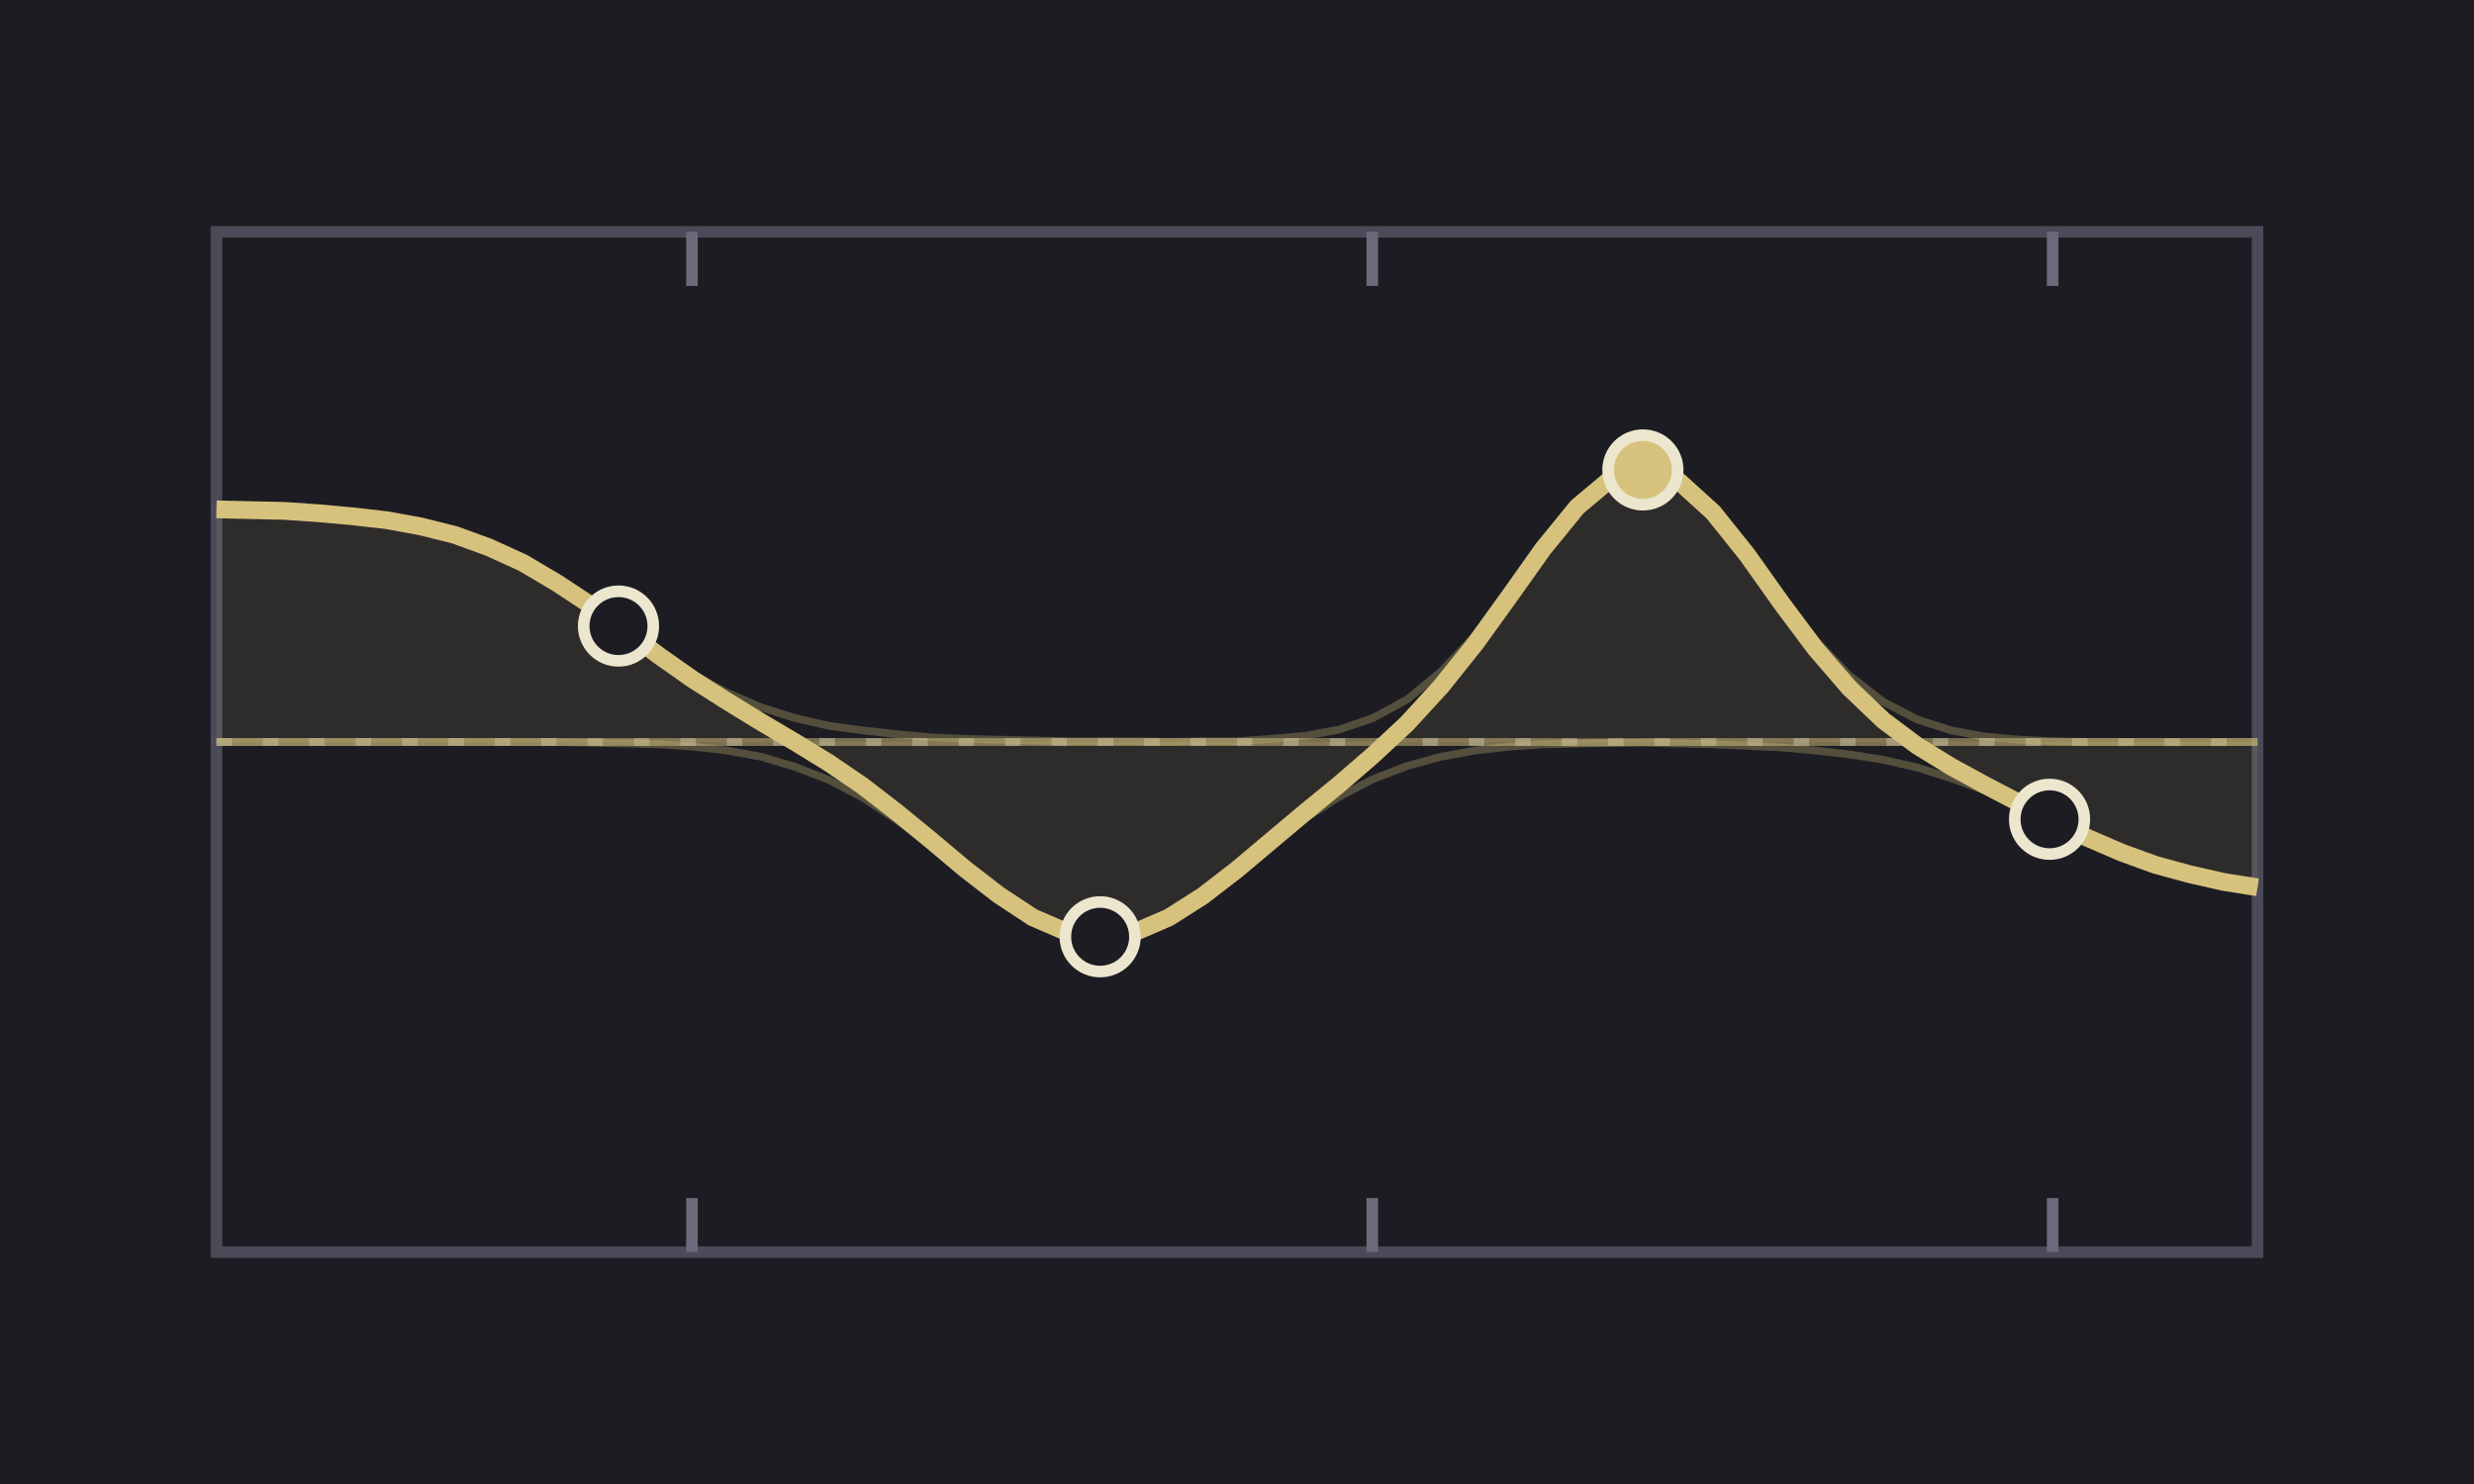
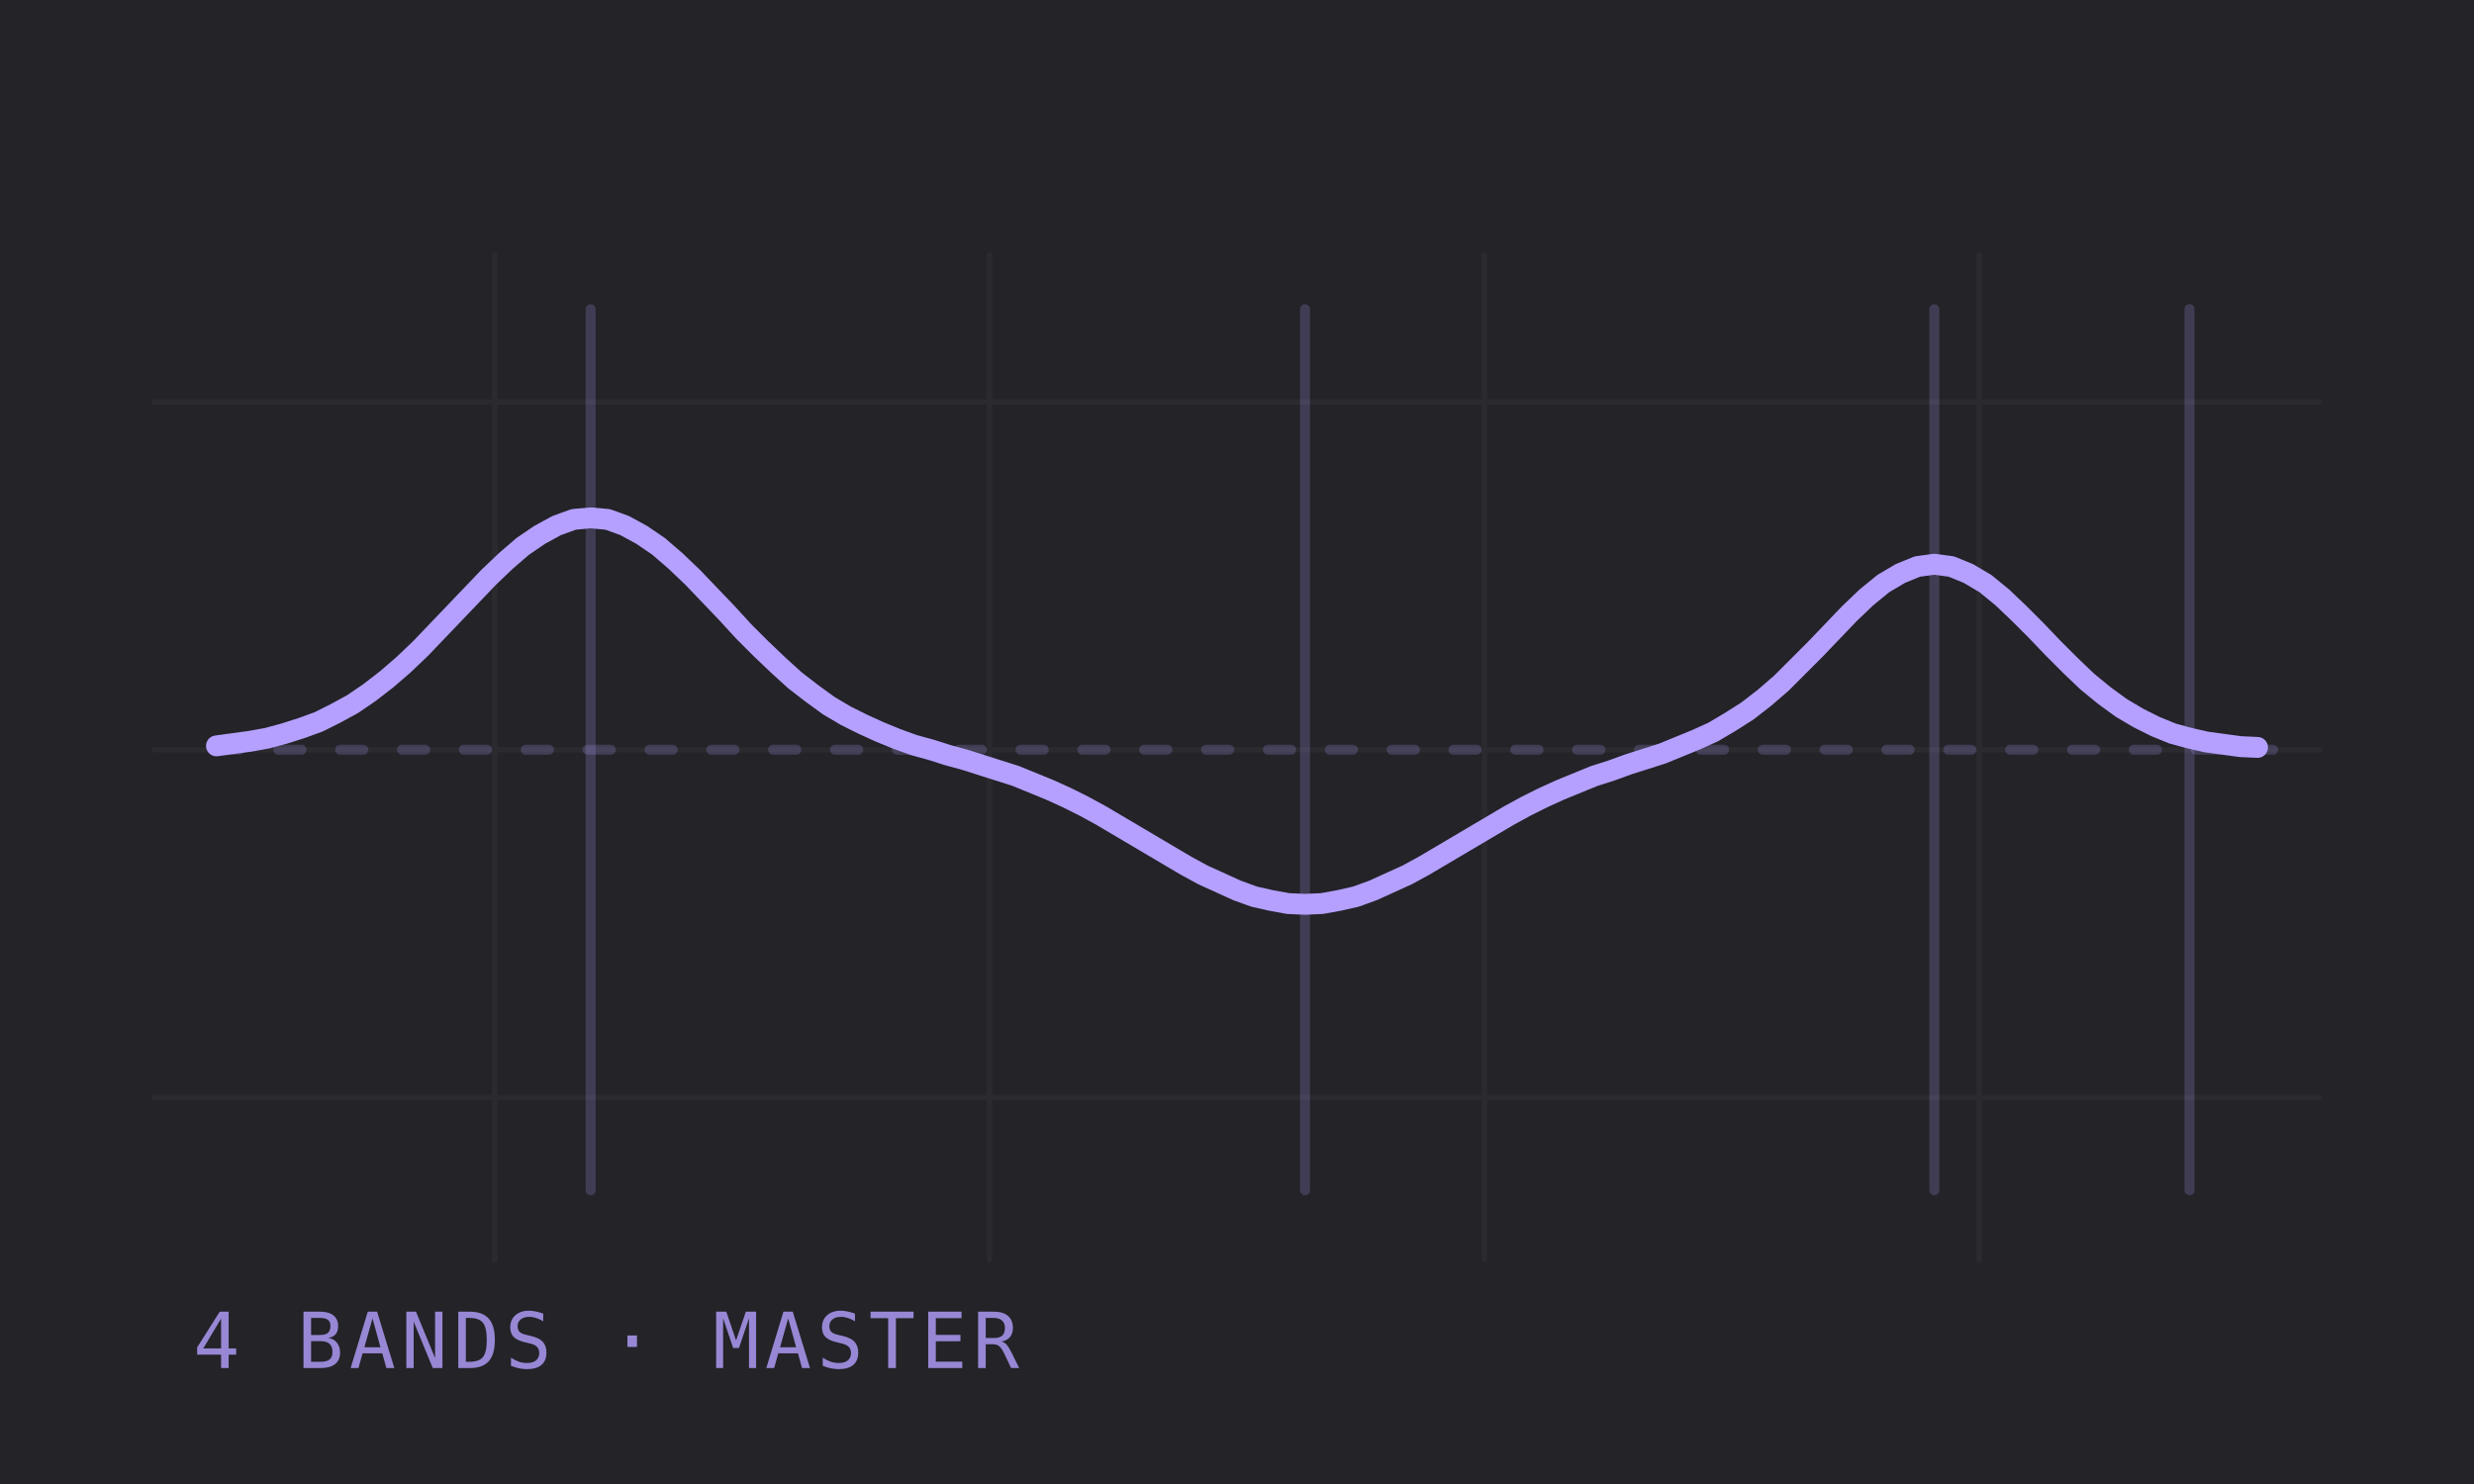
- <svg xmlns="http://www.w3.org/2000/svg" viewBox="0 0 320 192">
-   <rect width="320" height="192" fill="#1c1c22" />
-   <rect x="28" y="30" width="264" height="132" fill="none" stroke="#4a4a58" stroke-width="1.5" />
-   <path d="M89.5 162v-7M89.5 30v7" stroke="#6a6a7a" stroke-width="1.5" />
-   <path d="M177.5 162v-7M177.5 30v7" stroke="#6a6a7a" stroke-width="1.5" />
-   <path d="M265.5 162v-7M265.5 30v7" stroke="#6a6a7a" stroke-width="1.5" />
-   <path d="M28 96H292" stroke="#6a6a7a" stroke-width="1" stroke-dasharray="2 4" />
-   <path d="M28.0 65.9L32.4 66.0L36.8 66.1L41.2 66.4L45.6 66.8L50.0 67.3L54.4 68.1L58.8 69.2L63.2 70.8L67.6 72.8L72.0 75.3L76.4 78.2L80.8 81.4L85.2 84.5L89.6 87.3L94.0 89.6L98.4 91.5L102.8 92.9L107.2 93.9L111.6 94.5L116.0 95.0L120.4 95.4L124.8 95.6L129.2 95.7L133.6 95.8L138.0 95.9L142.4 95.9L146.8 95.9L151.2 96.0L155.6 96.0L160.0 96.0L164.4 96.0L168.8 96.0L173.2 96.0L177.6 96.0L182.0 96.0L186.4 96.0L190.8 96.0L195.2 96.0L199.6 96.0L204.0 96.0L208.4 96.0L212.8 96.0L217.2 96.0L221.6 96.0L226.0 96.0L230.4 96.0L234.8 96.0L239.2 96.0L243.6 96.0L248.0 96.0L252.4 96.0L256.8 96.0L261.2 96.0L265.6 96.0L270.0 96.0L274.4 96.0L278.8 96.0L283.2 96.0L287.6 96.0L292.0 96.0" stroke="#d6c27c" stroke-width="1" fill="none" opacity="0.3" />
-   <path d="M28.0 96.0L32.4 96.0L36.8 96.0L41.2 96.0L45.6 96.0L50.0 96.0L54.4 96.0L58.8 96.0L63.2 96.0L67.6 96.0L72.0 96.0L76.4 96.1L80.8 96.2L85.2 96.3L89.6 96.6L94.0 97.1L98.4 97.9L102.8 99.2L107.2 100.9L111.6 103.2L116.0 106.1L120.4 109.3L124.8 112.8L129.2 116.1L133.6 118.9L138.0 120.7L142.4 121.3L146.8 120.6L151.2 118.8L155.6 116.0L160.0 112.7L164.4 109.2L168.8 105.9L173.2 103.1L177.6 100.8L182.0 99.1L186.4 97.9L190.8 97.1L195.2 96.6L199.6 96.3L204.0 96.2L208.4 96.1L212.8 96.0L217.2 96.0L221.6 96.0L226.0 96.0L230.4 96.0L234.8 96.0L239.2 96.0L243.6 96.0L248.0 96.0L252.4 96.0L256.8 96.0L261.2 96.0L265.6 96.0L270.0 96.0L274.4 96.0L278.8 96.0L283.2 96.0L287.6 96.0L292.0 96.0" stroke="#d6c27c" stroke-width="1" fill="none" opacity="0.3" />
-   <path d="M28.0 96.0L32.4 96.0L36.8 96.0L41.2 96.0L45.6 96.0L50.0 96.0L54.4 96.0L58.8 96.0L63.2 96.0L67.6 96.0L72.0 96.0L76.4 96.0L80.8 96.0L85.2 96.0L89.6 96.0L94.0 96.0L98.4 96.0L102.8 96.0L107.2 96.0L111.6 96.0L116.0 96.0L120.4 96.0L124.8 96.0L129.2 96.0L133.6 96.0L138.0 96.0L142.4 96.0L146.8 96.0L151.2 96.0L155.6 95.9L160.0 95.9L164.4 95.6L168.8 95.2L173.2 94.4L177.6 92.9L182.0 90.5L186.4 86.9L190.8 82.2L195.2 76.5L199.6 70.6L204.0 65.4L208.4 61.8L212.8 60.6L217.2 62.1L221.6 65.9L226.0 71.3L230.4 77.3L234.8 82.8L239.2 87.4L243.6 90.8L248.0 93.1L252.4 94.5L256.8 95.3L261.2 95.7L265.6 95.9L270.0 96.0L274.4 96.0L278.8 96.0L283.2 96.0L287.6 96.0L292.0 96.0" stroke="#d6c27c" stroke-width="1" fill="none" opacity="0.3" />
-   <path d="M28.0 96.0L32.4 96.0L36.8 96.0L41.2 96.0L45.6 96.0L50.0 96.0L54.4 96.0L58.8 96.0L63.2 96.0L67.6 96.0L72.0 96.0L76.4 96.0L80.8 96.0L85.2 96.0L89.6 96.0L94.0 96.0L98.4 96.0L102.8 96.0L107.2 96.0L111.6 96.0L116.0 96.0L120.4 96.0L124.8 96.0L129.2 96.0L133.6 96.0L138.0 96.0L142.4 96.0L146.8 96.0L151.2 96.0L155.6 96.0L160.0 96.0L164.4 96.0L168.8 96.0L173.2 96.0L177.6 96.0L182.0 96.0L186.4 96.0L190.8 96.0L195.2 96.0L199.6 96.0L204.0 96.1L208.4 96.1L212.8 96.1L217.2 96.2L221.6 96.3L226.0 96.5L230.4 96.7L234.8 97.1L239.2 97.6L243.6 98.3L248.0 99.3L252.4 100.7L256.8 102.3L261.2 104.3L265.6 106.3L270.0 108.4L274.4 110.3L278.8 111.9L283.2 113.1L287.6 114.1L292.0 114.8" stroke="#d6c27c" stroke-width="1" fill="none" opacity="0.3" />
-   <path d="M28.0 65.9L32.4 66.0L36.8 66.1L41.2 66.4L45.6 66.8L50.0 67.3L54.4 68.1L58.8 69.2L63.2 70.8L67.6 72.8L72.0 75.4L76.4 78.3L80.8 81.5L85.2 84.8L89.6 87.9L94.0 90.7L98.4 93.4L102.8 96.0L107.2 98.7L111.6 101.7L116.0 105.1L120.4 108.7L124.8 112.4L129.2 115.8L133.6 118.7L138.0 120.6L142.4 121.2L146.8 120.6L151.2 118.7L155.6 115.9L160.0 112.5L164.4 108.8L168.8 105.1L173.2 101.5L177.6 97.7L182.0 93.6L186.4 88.8L190.8 83.3L195.2 77.2L199.6 71.0L204.0 65.6L208.4 61.9L212.8 60.8L217.2 62.3L221.6 66.3L226.0 71.8L230.4 78.0L234.8 83.9L239.2 89.0L243.6 93.2L248.0 96.5L252.4 99.2L256.8 101.6L261.2 103.9L265.6 106.2L270.0 108.4L274.4 110.3L278.8 111.9L283.2 113.1L287.6 114.1L292.0 114.8L292 96L28 96Z" fill="#d6c27c" opacity="0.1" />
-   <path d="M28.0 65.9L32.4 66.0L36.8 66.1L41.2 66.4L45.6 66.8L50.0 67.3L54.4 68.1L58.8 69.2L63.2 70.8L67.6 72.8L72.0 75.4L76.4 78.3L80.8 81.5L85.2 84.8L89.6 87.9L94.0 90.7L98.4 93.4L102.8 96.0L107.2 98.7L111.6 101.7L116.0 105.1L120.4 108.7L124.8 112.4L129.2 115.8L133.6 118.7L138.0 120.6L142.4 121.2L146.8 120.6L151.2 118.7L155.6 115.9L160.0 112.5L164.4 108.8L168.8 105.1L173.2 101.5L177.6 97.7L182.0 93.6L186.4 88.8L190.8 83.3L195.2 77.2L199.6 71.0L204.0 65.6L208.4 61.9L212.8 60.8L217.2 62.3L221.6 66.3L226.0 71.8L230.4 78.0L234.8 83.9L239.2 89.0L243.6 93.2L248.0 96.5L252.4 99.2L256.8 101.6L261.2 103.9L265.6 106.2L270.0 108.4L274.4 110.3L278.8 111.9L283.2 113.1L287.6 114.1L292.0 114.8" stroke="#d6c27c" stroke-width="2.3" fill="none" stroke-linejoin="round" />
-   <circle cx="80.0" cy="81.0" r="4.5" fill="#1c1c22" stroke="#ece6cf" stroke-width="1.5" />
-   <circle cx="142.3" cy="121.2" r="4.5" fill="#1c1c22" stroke="#ece6cf" stroke-width="1.5" />
-   <circle cx="212.5" cy="60.8" r="4.5" fill="#d6c27c" stroke="#ece6cf" stroke-width="1.5" />
-   <circle cx="265.1" cy="106.0" r="4.5" fill="#1c1c22" stroke="#ece6cf" stroke-width="1.5" />
+ <svg xmlns="http://www.w3.org/2000/svg" width="320" height="192" viewBox="0 0 320 192" class="signal-art" fill="none" stroke-linecap="round" stroke-linejoin="round" role="img" aria-labelledby="title description">
+   <style>.signal-grid{stroke:#fff;opacity:.035;stroke-width:.7}.signal-main{stroke:#b5a0ff;stroke-width:2.7}.signal-secondary{stroke:#b5a0ff;opacity:.65;stroke-width:1.7}.signal-ghost{stroke:#b5a0ff;opacity:.2;stroke-width:1.3}.signal-art text{fill:#b5a0ff;opacity:.8;font:10px monospace;letter-spacing:.7px;stroke:none}</style>
+   <rect width="320" height="192" fill="#232328" />
+   <g class="signal-grid">
+     <path d="M20 52H300" />
+     <path d="M20 97H300" />
+     <path d="M20 142H300" />
+     <path d="M64 33V163" />
+     <path d="M128 33V163" />
+     <path d="M192 33V163" />
+     <path d="M256 33V163" />
+   </g>
+   <g>
+     <path class="signal-ghost" d="M28 97H294" stroke-dasharray="3 5" />
+     <path class="signal-main" d="M28.0 96.5 L30.2 96.2 L32.4 95.9 L34.6 95.5 L36.8 94.9 L39.0 94.2 L41.2 93.4 L43.4 92.3 L45.6 91.1 L47.8 89.6 L50.0 87.9 L52.2 86.0 L54.4 83.9 L56.6 81.6 L58.8 79.3 L61.0 77.0 L63.2 74.7 L65.4 72.6 L67.6 70.7 L69.8 69.2 L72.0 68.0 L74.2 67.2 L76.4 67.0 L78.6 67.2 L80.8 68.0 L83.0 69.2 L85.2 70.7 L87.4 72.6 L89.6 74.7 L91.8 77.0 L94.0 79.3 L96.2 81.7 L98.4 83.9 L100.6 86.0 L102.8 88.0 L105.0 89.7 L107.2 91.3 L109.4 92.6 L111.6 93.7 L113.8 94.7 L116.0 95.6 L118.2 96.4 L120.4 97.0 L122.6 97.7 L124.8 98.3 L127.0 99.0 L129.2 99.7 L131.4 100.4 L133.6 101.3 L135.8 102.2 L138.0 103.2 L140.2 104.3 L142.4 105.5 L144.6 106.8 L146.8 108.1 L149.0 109.4 L151.2 110.7 L153.4 112.0 L155.6 113.2 L157.8 114.2 L160.0 115.2 L162.2 116.0 L164.4 116.5 L166.6 116.9 L168.8 117.0 L171.0 116.9 L173.2 116.5 L175.4 116.0 L177.6 115.2 L179.8 114.2 L182.0 113.2 L184.2 112.0 L186.4 110.7 L188.6 109.4 L190.8 108.1 L193.0 106.8 L195.2 105.5 L197.4 104.3 L199.6 103.2 L201.8 102.2 L204.0 101.3 L206.2 100.4 L208.4 99.7 L210.6 98.9 L212.8 98.2 L215.0 97.5 L217.2 96.6 L219.4 95.7 L221.6 94.7 L223.8 93.4 L226.0 92.0 L228.2 90.3 L230.4 88.4 L232.6 86.2 L234.8 84.0 L237.0 81.7 L239.2 79.4 L241.4 77.3 L243.6 75.5 L245.8 74.2 L248.0 73.3 L250.2 73.0 L252.4 73.3 L254.6 74.2 L256.8 75.5 L259.0 77.3 L261.2 79.4 L263.4 81.6 L265.6 83.9 L267.8 86.1 L270.0 88.2 L272.2 90.0 L274.4 91.6 L276.6 92.9 L278.8 94.0 L281.0 94.9 L283.2 95.5 L285.4 96.0 L287.6 96.3 L289.8 96.6 L292.0 96.7" />
+     <path class="signal-ghost" d="M76.4 40V154" />
+     <path class="signal-ghost" d="M168.8 40V154" />
+     <path class="signal-ghost" d="M250.2 40V154" />
+     <path class="signal-ghost" d="M283.2 40V154" />
+     <text x="25" y="177">4 BANDS · MASTER</text>
+   </g>
</svg>
